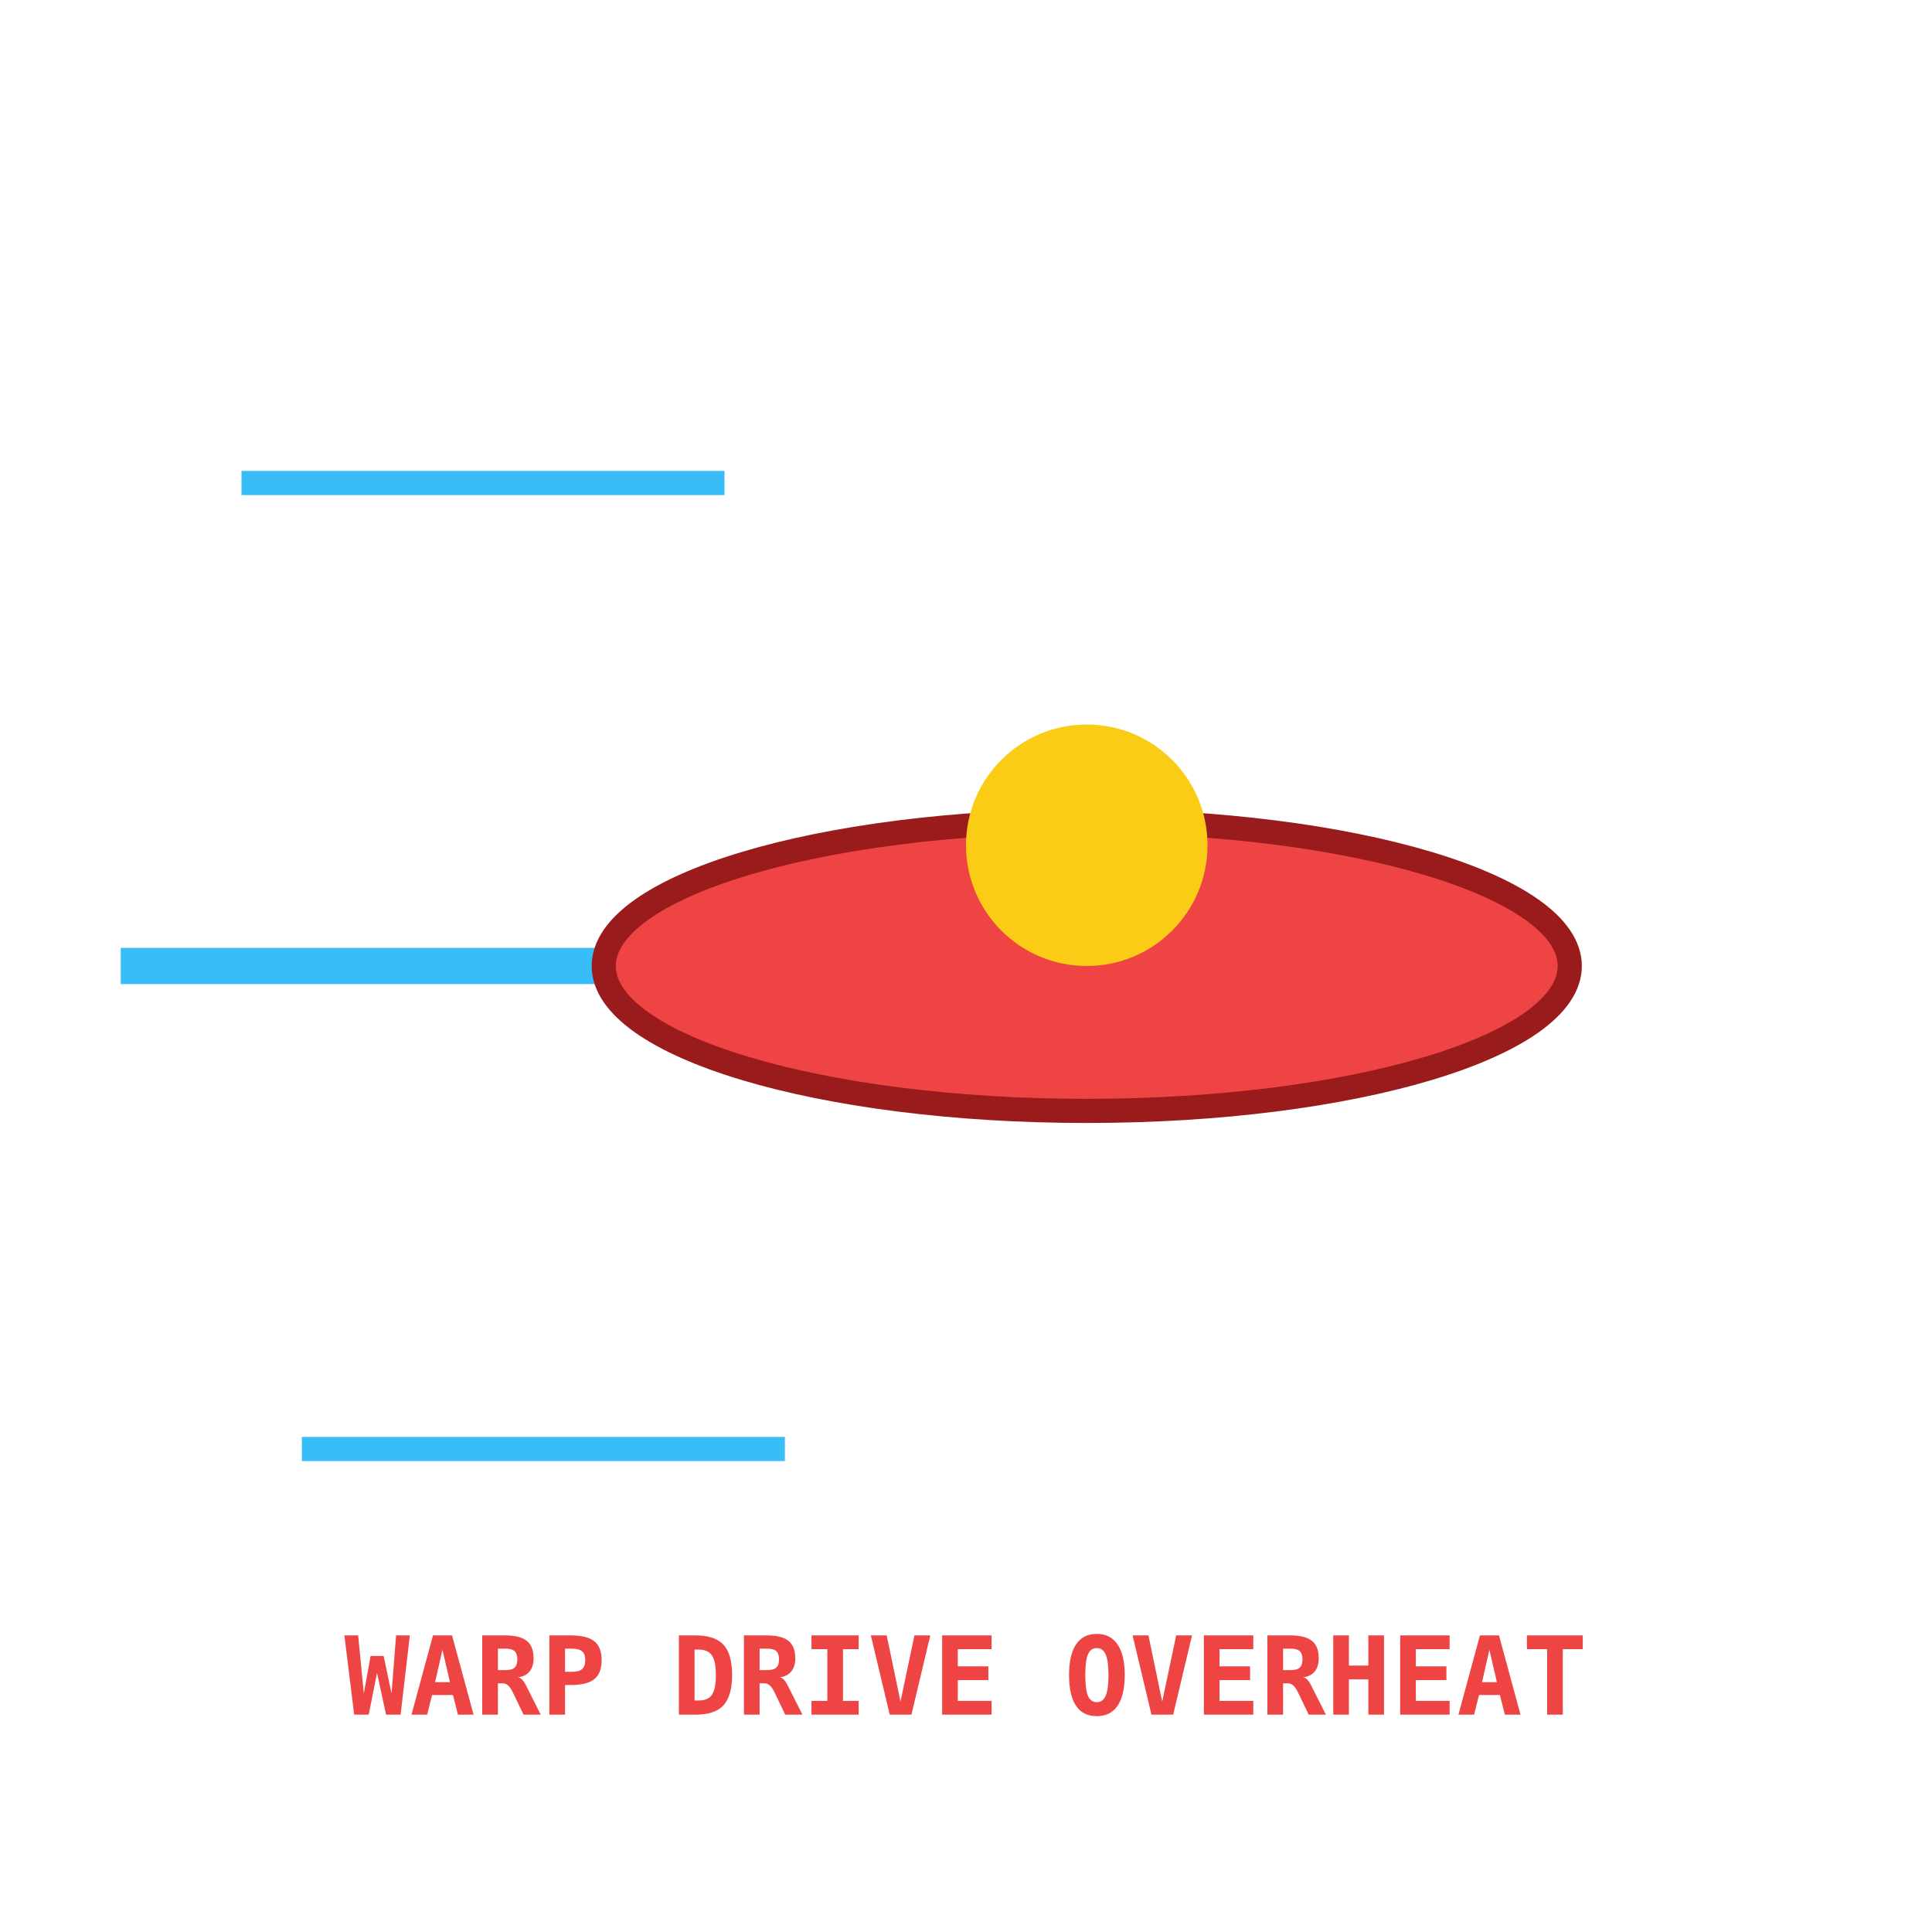
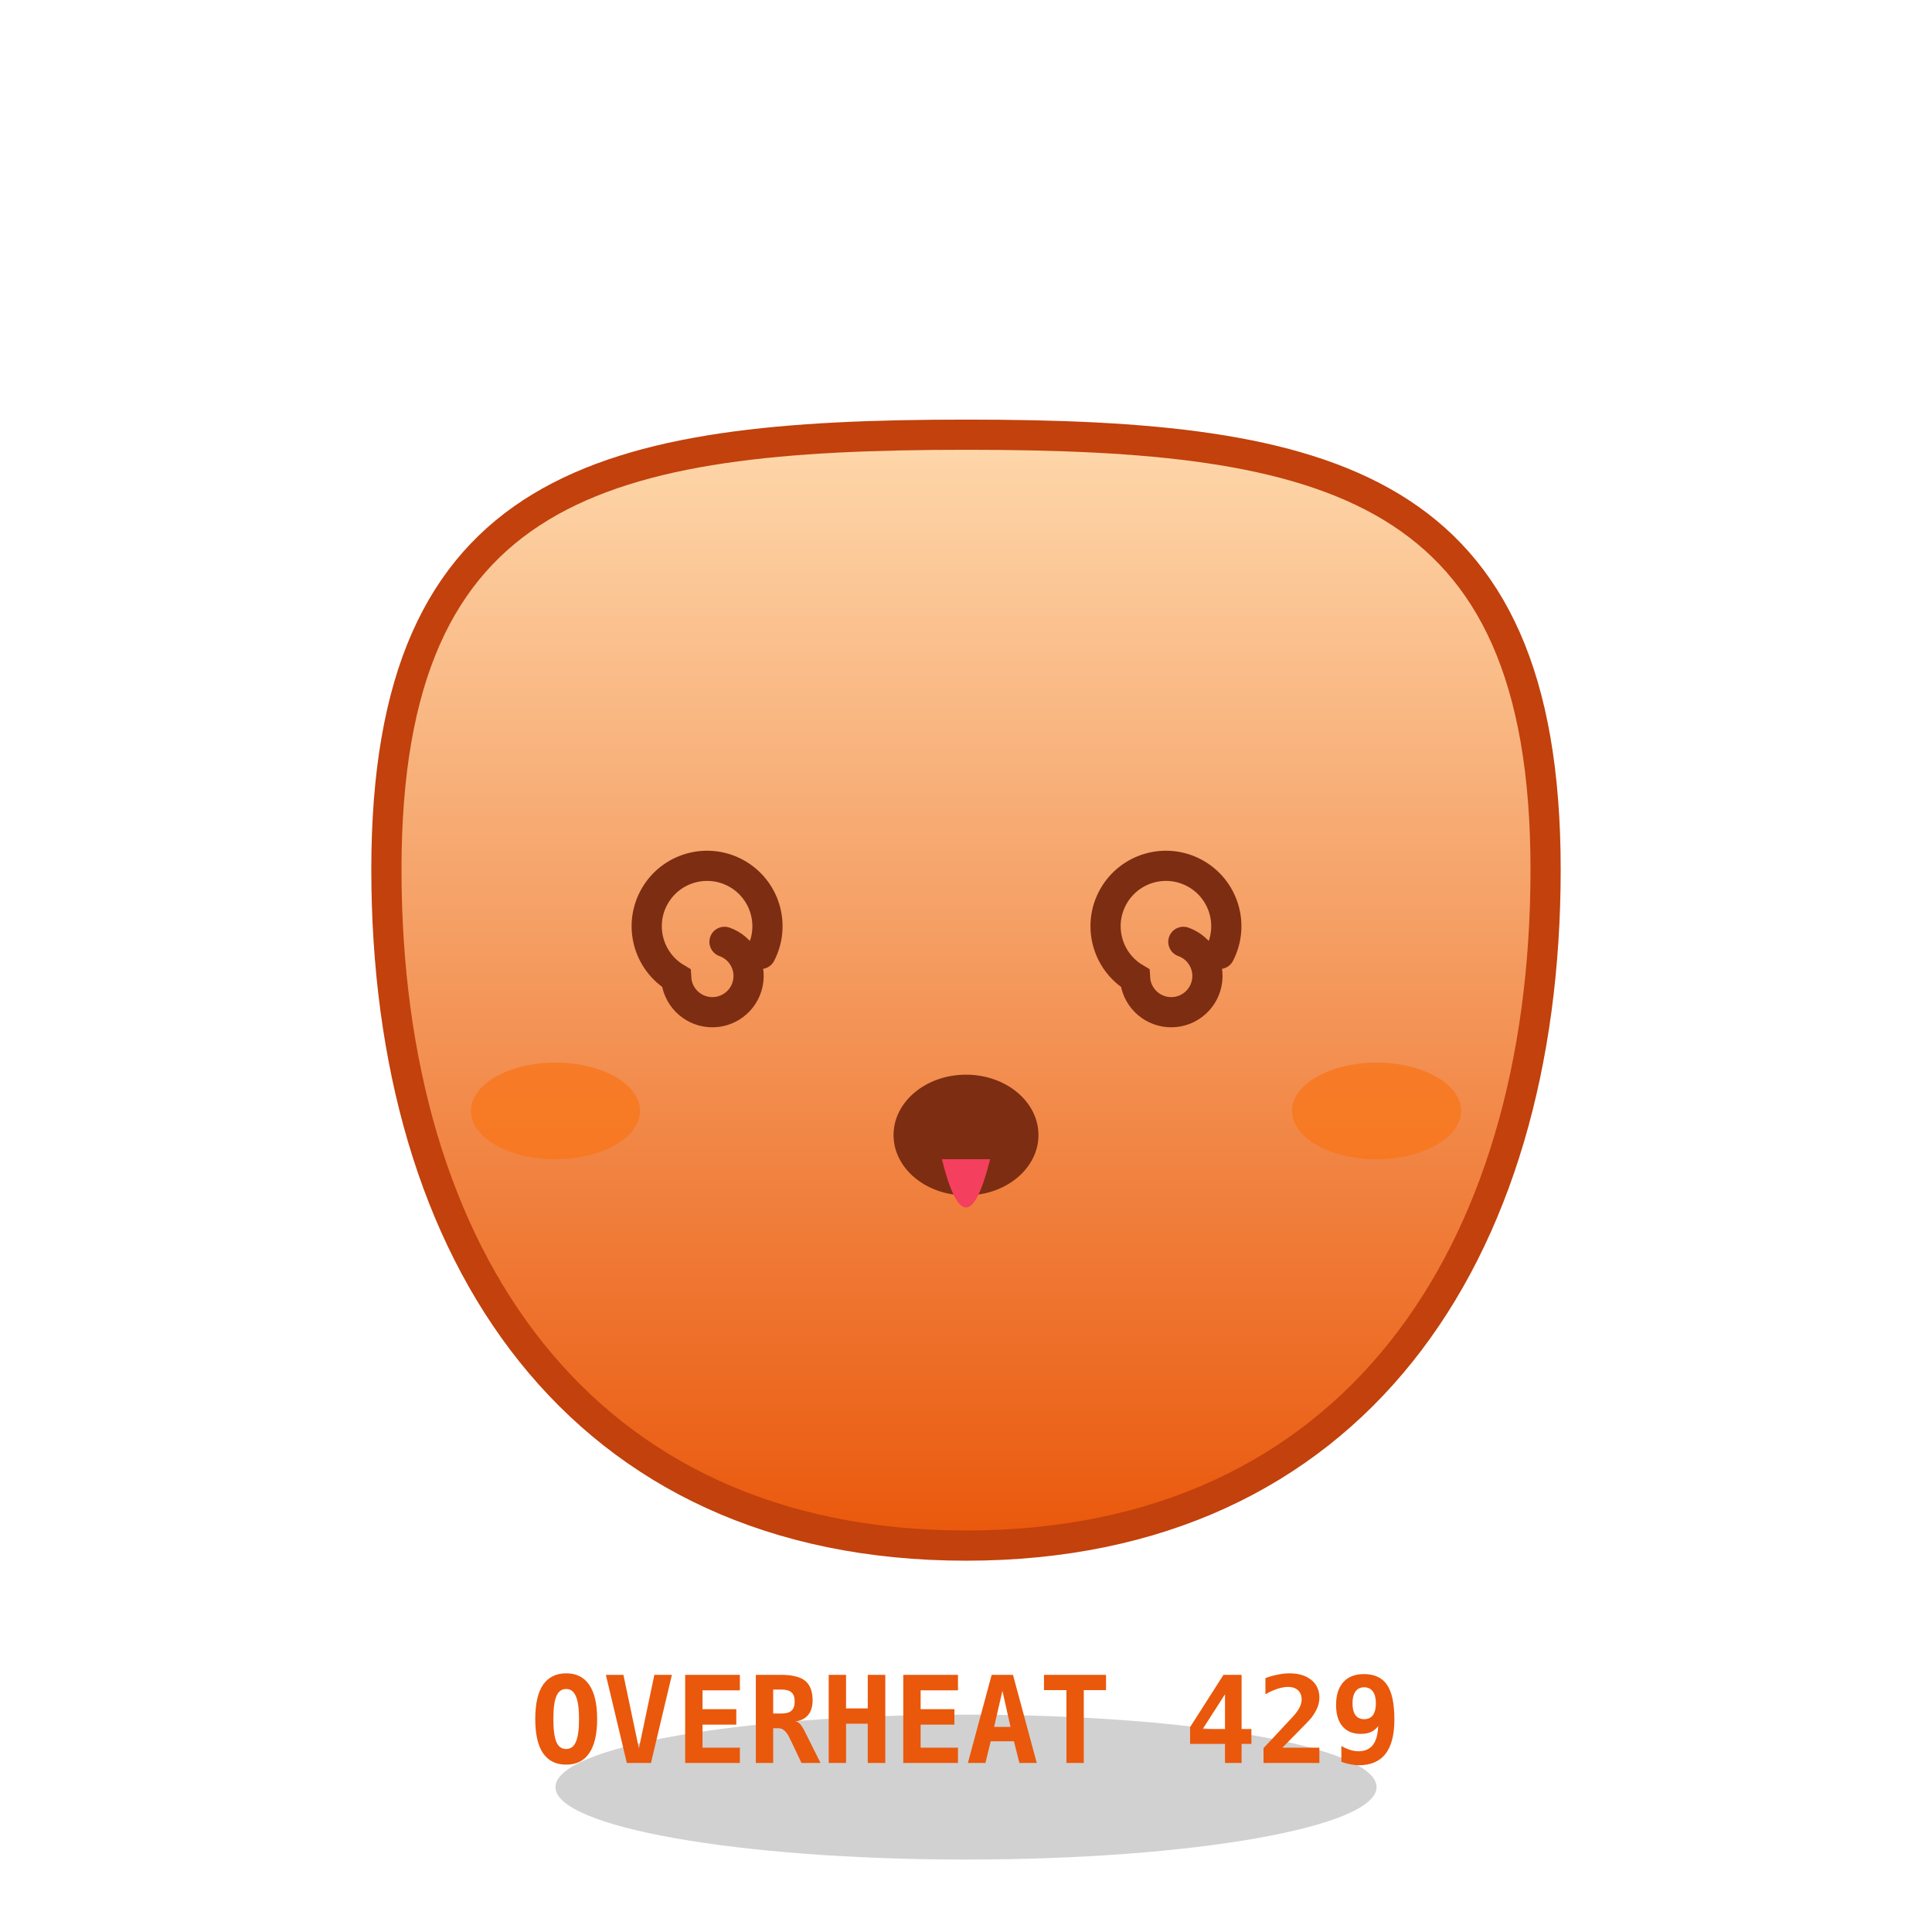
<svg xmlns="http://www.w3.org/2000/svg" viewBox="0 0 160 160" width="100%" height="100%">
-   <line x1="20" y1="40" x2="60" y2="40" stroke="#38bdf8" stroke-width="2" />
-   <line x1="10" y1="80" x2="50" y2="80" stroke="#38bdf8" stroke-width="3" />
-   <line x1="25" y1="120" x2="65" y2="120" stroke="#38bdf8" stroke-width="2" />
-   <ellipse cx="90" cy="80" rx="40" ry="12" fill="#ef4444" stroke="#991b1b" stroke-width="2" />
-   <circle cx="90" cy="70" r="10" fill="#facc15" />
-   <text x="80" y="142" font-family="monospace" font-size="9" font-weight="bold" fill="#ef4444" text-anchor="middle">WARP DRIVE OVERHEAT</text>
+   <defs>
+     <linearGradient id="alien-hot-grad" x1="0%" y1="0%" x2="0%" y2="100%">
+       <stop offset="0%" stop-color="#fed7aa" />
+       <stop offset="100%" stop-color="#ea580c" />
+     </linearGradient>
+   </defs>
+   <style>
+     @keyframes pantingBreath {
+       0%, 100% { transform: scale(1, 1); }
+       50% { transform: scale(1.05, 0.95); }
+     }
+     .head-pant { animation: pantingBreath 0.5s ease-in-out infinite; transform-origin: 80px 145px; }
+   </style>
+   <ellipse cx="80" cy="148" rx="34" ry="6" fill="#000000" opacity="0.18" />
+   <g class="head-pant">
+     <path d="M 32 72 C 32 40 50 36 80 36 C 110 36 128 40 128 72 C 128 104 112 128 80 128 C 48 128 32 104 32 72 Z" fill="url(#alien-hot-grad)" stroke="#c2410c" stroke-width="2.5" />
+     <path d="M 60 78 A 3 3 0 1 1 56 81 A 5 5 0 1 1 63 79" fill="none" stroke="#7c2d12" stroke-width="2.5" stroke-linecap="round" />
+     <path d="M 98 78 A 3 3 0 1 1 94 81 A 5 5 0 1 1 101 79" fill="none" stroke="#7c2d12" stroke-width="2.5" stroke-linecap="round" />
+     <ellipse cx="80" cy="94" rx="6" ry="5" fill="#7c2d12" />
+     <path d="M 78 96 Q 80 104 82 96 Z" fill="#f43f5e" />
+     <ellipse cx="46" cy="92" rx="7" ry="4" fill="#f97316" opacity="0.7" />
+     <ellipse cx="114" cy="92" rx="7" ry="4" fill="#f97316" opacity="0.7" />
+   </g>
+   <text x="80" y="146" font-family="monospace" font-size="10" font-weight="bold" fill="#ea580c" text-anchor="middle">OVERHEAT 429</text>
</svg>
